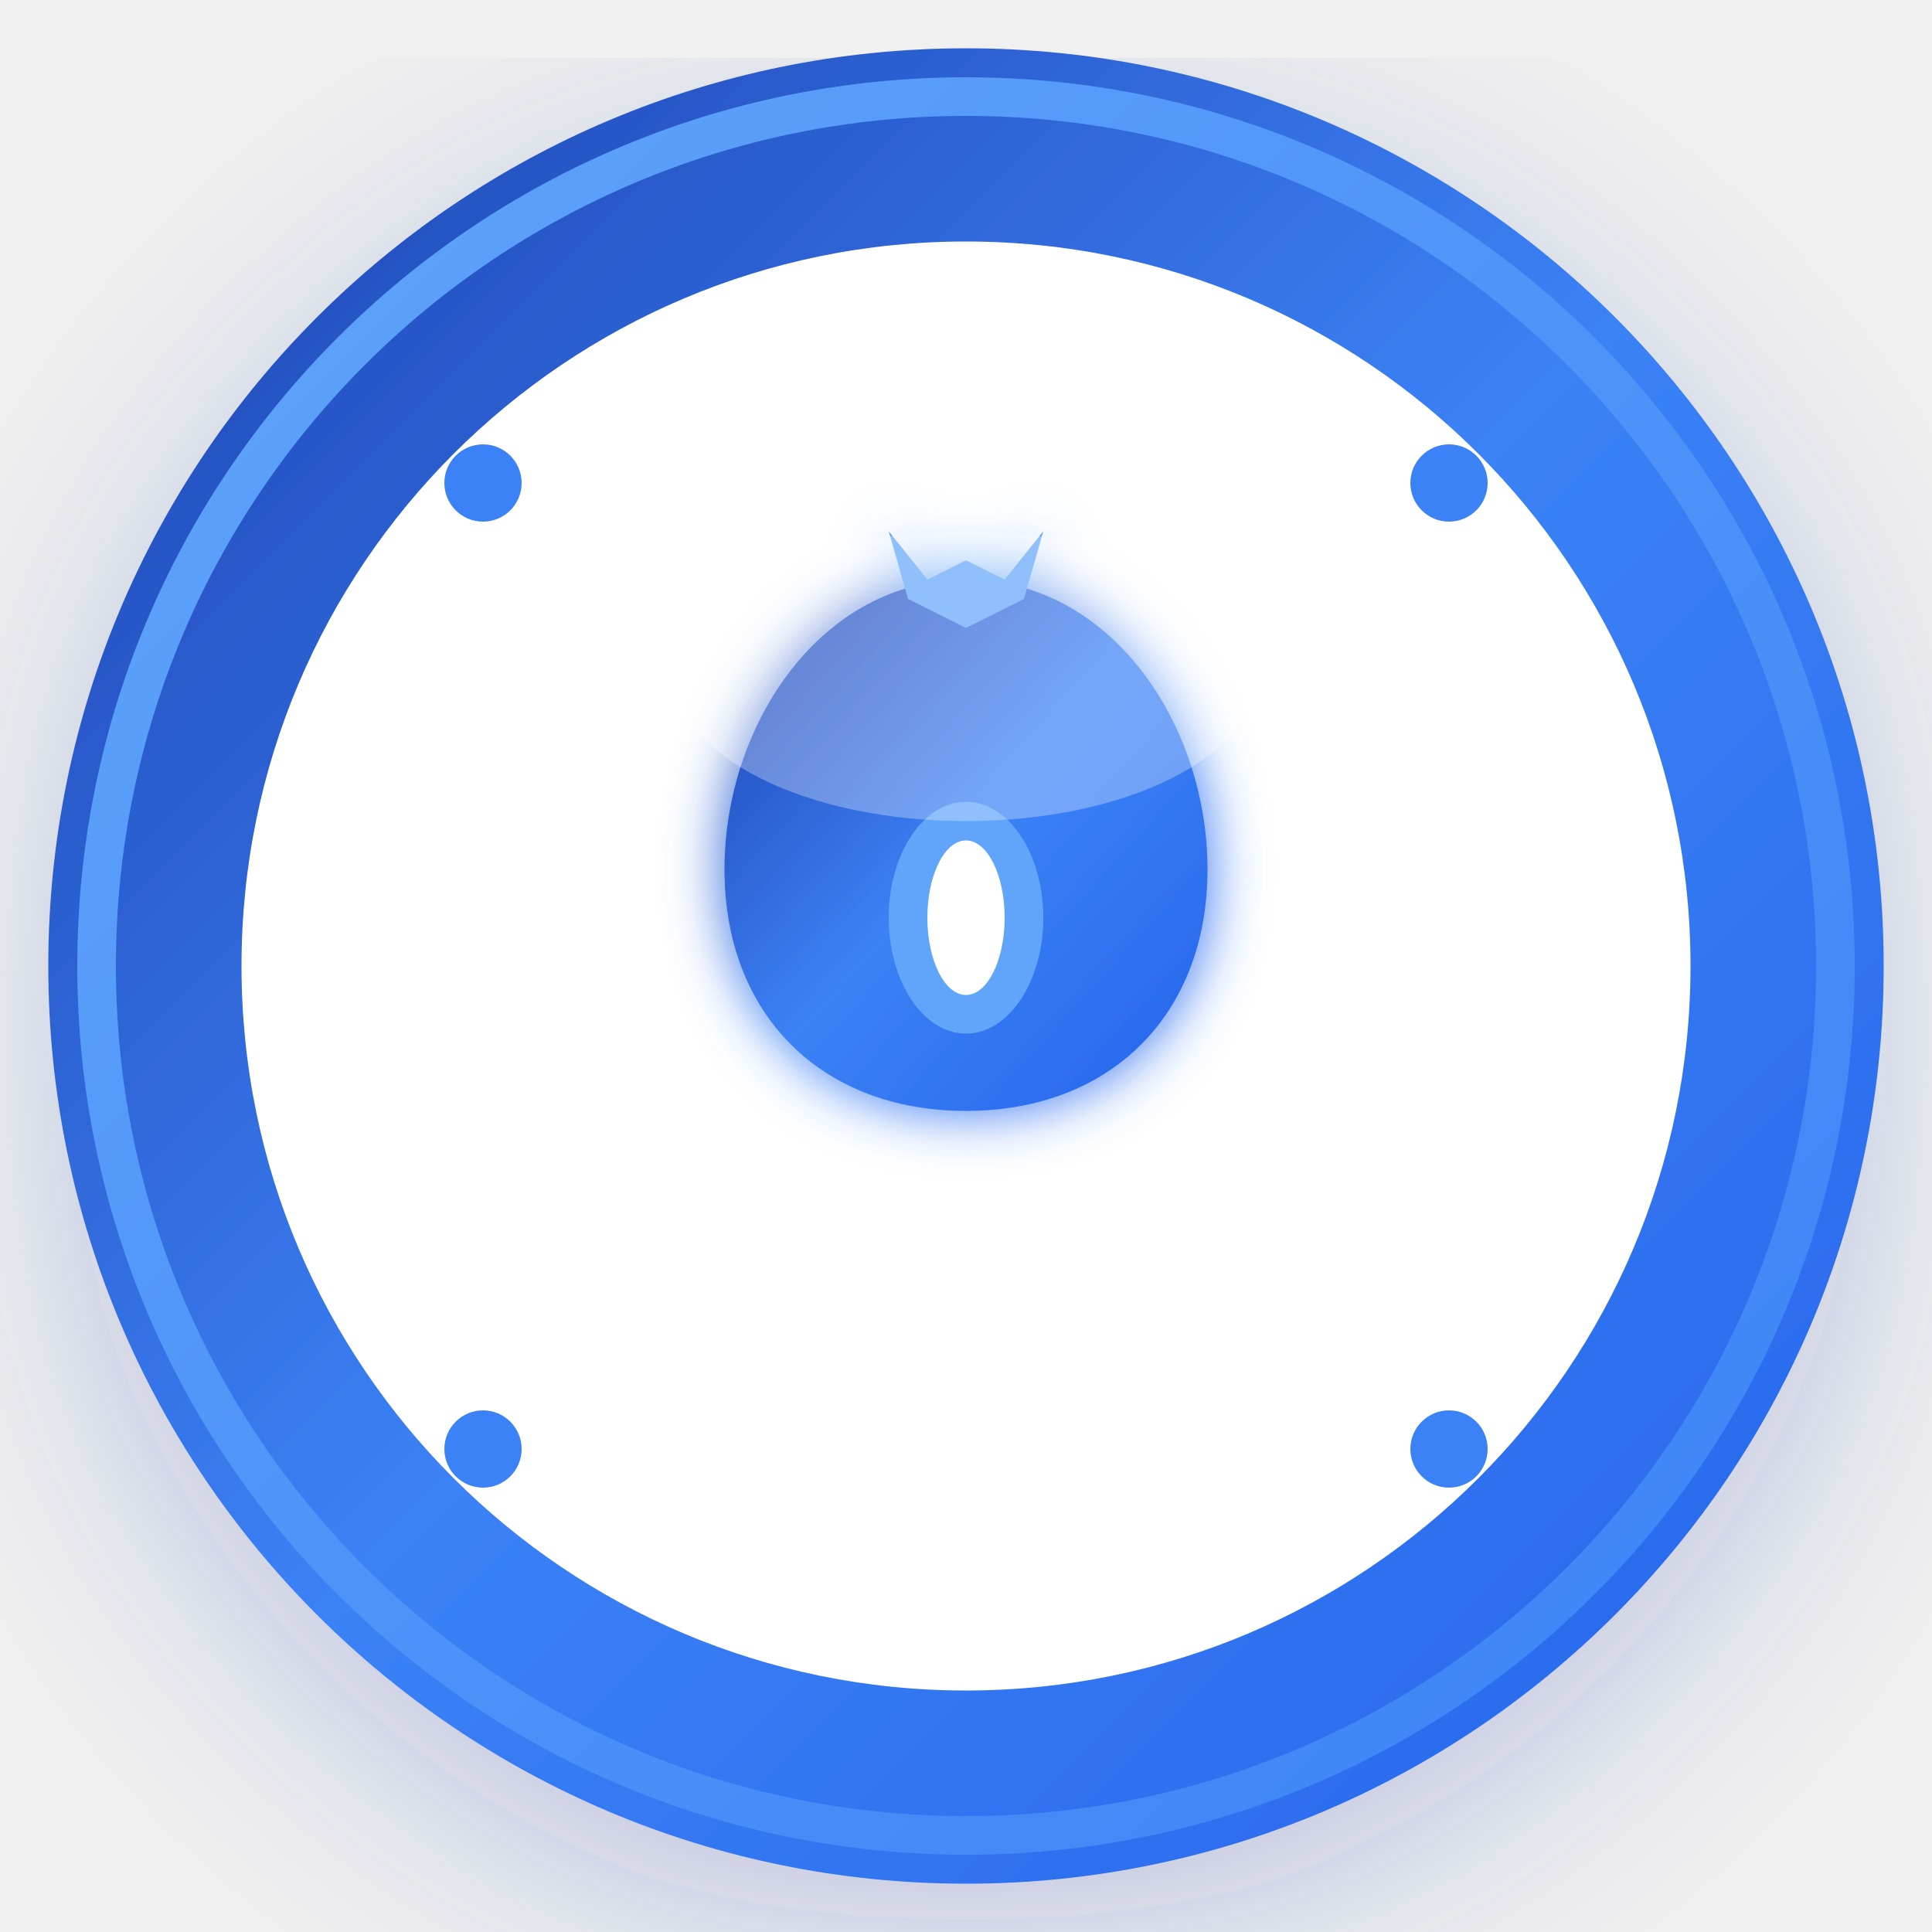
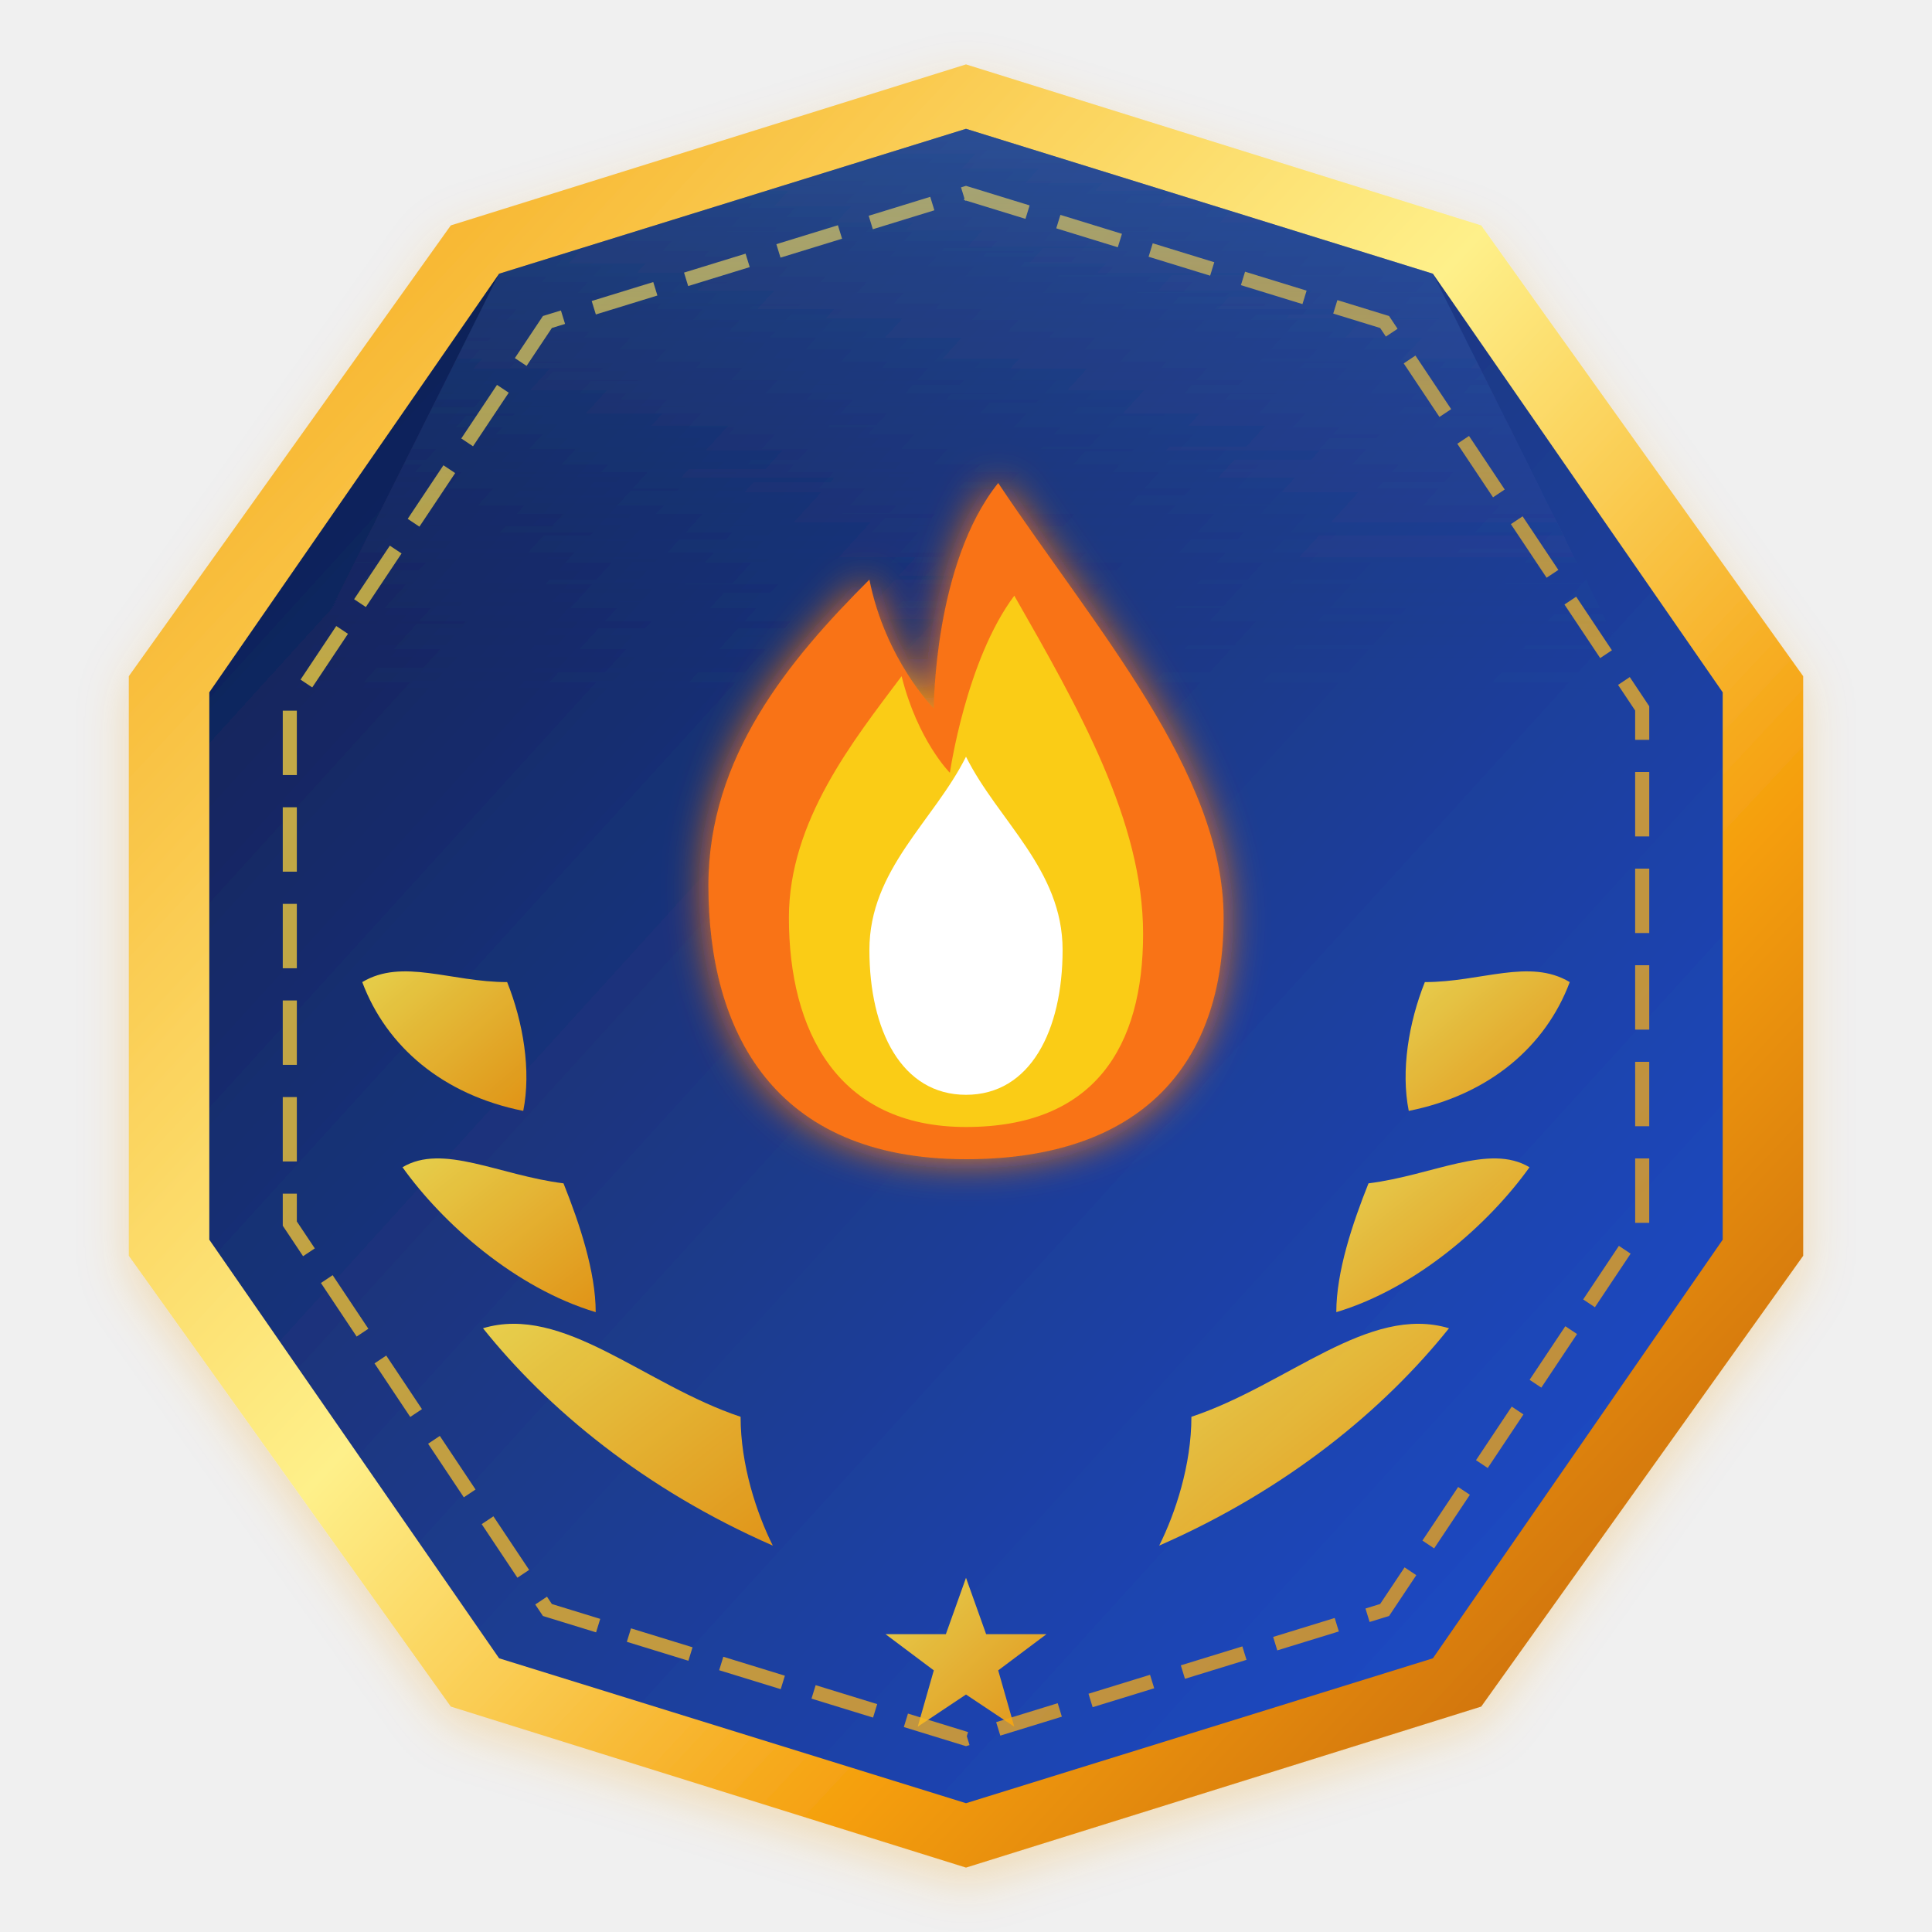
- <svg xmlns="http://www.w3.org/2000/svg" viewBox="0 0 200 200">
+ <svg xmlns="http://www.w3.org/2000/svg" viewBox="0 0 240 240" width="100%" height="100%">
  <defs>
-     <linearGradient id="badgeGradient22" x1="0%" y1="0%" x2="100%" y2="100%">
-       <stop offset="0%" style="stop-color:#1e40af;stop-opacity:1" />
-       <stop offset="50%" style="stop-color:#3b82f6;stop-opacity:1" />
-       <stop offset="100%" style="stop-color:#2563eb;stop-opacity:1" />
+     <linearGradient id="shieldBg" x1="0%" y1="0%" x2="100%" y2="100%">
+       <stop offset="0%" stop-color="#0a1945" />
+       <stop offset="50%" stop-color="#1e3a8a" />
+       <stop offset="100%" stop-color="#1d4ed8" />
    </linearGradient>
-     <linearGradient id="blueAccent22" x1="0%" y1="0%" x2="100%" y2="100%">
-       <stop offset="0%" style="stop-color:#60a5fa;stop-opacity:1" />
-       <stop offset="100%" style="stop-color:#3b82f6;stop-opacity:1" />
+     <linearGradient id="shieldHighlight" x1="0%" y1="0%" x2="0%" y2="100%">
+       <stop offset="0%" stop-color="#60a5fa" stop-opacity="0.5" />
+       <stop offset="100%" stop-color="#1e3a8a" stop-opacity="0" />
    </linearGradient>
-     <filter id="shadow22" x="-20%" y="-20%" width="140%" height="140%">
-       <feDropShadow dx="0" dy="6" stdDeviation="12" flood-color="#1e40af" flood-opacity="0.25" />
+     <linearGradient id="tierRim" x1="0%" y1="0%" x2="100%" y2="100%">
+       <stop offset="0%" stop-color="#f59e0b" />
+       <stop offset="45%" stop-color="#fef08a" />
+       <stop offset="70%" stop-color="#f59e0b" />
+       <stop offset="100%" stop-color="#b45309" />
+     </linearGradient>
+     <linearGradient id="tierAccent" x1="0%" y1="0%" x2="100%" y2="100%">
+       <stop offset="0%" stop-color="#fde047" />
+       <stop offset="100%" stop-color="#f59e0b" />
+     </linearGradient>
+     <filter id="badgeShadow" x="-20%" y="-20%" width="140%" height="140%">
+       <feDropShadow dx="0" dy="8" stdDeviation="10" flood-color="#0a1945" flood-opacity="0.35" />
+       <feDropShadow dx="0" dy="2" stdDeviation="3" flood-color="#f59e0b" flood-opacity="0.25" />
    </filter>
-     <filter id="glow22" x="-50%" y="-50%" width="200%" height="200%">
-       <feGaussianBlur stdDeviation="3" result="coloredBlur" />
+     <filter id="iconGlow" x="-30%" y="-30%" width="160%" height="160%">
+       <feGaussianBlur stdDeviation="2.5" result="blur" />
      <feMerge>
-         <feMergeNode in="coloredBlur" />
+         <feMergeNode in="blur" />
        <feMergeNode in="SourceGraphic" />
      </feMerge>
    </filter>
  </defs>
-   <circle cx="100" cy="100" r="95" fill="url(#badgeGradient22)" filter="url(#shadow22)" />
-   <circle cx="100" cy="100" r="90" fill="none" stroke="url(#blueAccent22)" stroke-width="4" />
-   <circle cx="100" cy="100" r="75" fill="#ffffff" />
-   <g transform="translate(100, 100)" filter="url(#glow22)">
-     <path d="M0,-40 C-15,-40 -25,-25 -25,-10 C-25,5 -15,15 0,15 C15,15 25,5 25,-10 C25,-25 15,-40 0,-40 Z" fill="url(#badgeGradient22)" />
-     <ellipse cx="0" cy="-5" rx="8" ry="12" fill="#60a5fa" />
-     <ellipse cx="0" cy="-5" rx="4" ry="8" fill="#ffffff" />
-     <path d="M-8,-45 L-4,-40 L0,-42 L4,-40 L8,-45 L6,-38 L0,-35 L-6,-38 Z" fill="#60a5fa" />
+   <g filter="url(#badgeShadow)">
+     <polygon points="120,8 184,28 224,84 224,156 184,212 120,232 56,212 16,156 16,84 56,28" fill="url(#tierRim)" />
+     <polygon points="120,16 178,34 214,86 214,154 178,206 120,224 62,206 26,154 26,86 62,34" fill="url(#shieldBg)" />
+     <polygon points="120,24 172,40 204,88 204,152 172,200 120,216 68,200 36,152 36,88 68,40" fill="none" stroke="url(#tierAccent)" stroke-width="1.75" stroke-opacity="0.75" stroke-dasharray="8 4" />
+     <path d="M62,34 L120,16 L178,34 L204,86 L36,86 Z" fill="url(#shieldHighlight)" opacity="0.6" />
  </g>
-   <circle cx="50" cy="50" r="4" fill="#3b82f6" />
-   <circle cx="150" cy="50" r="4" fill="#3b82f6" />
-   <circle cx="50" cy="150" r="4" fill="#3b82f6" />
-   <circle cx="150" cy="150" r="4" fill="#3b82f6" />
-   <ellipse cx="100" cy="70" rx="30" ry="15" fill="rgba(255,255,255,0.3)" />
+   <g fill="url(#tierAccent)" opacity="0.9">
+     <path d="M60,165 C68,175 80,185 96,192 C94,188 92,182 92,176 C80,172 70,162 60,165 Z" />
+     <path d="M50,145 C55,152 64,160 74,163 C74,158 72,152 70,147 C62,146 55,142 50,145 Z" />
+     <path d="M45,122 C48,130 55,136 65,138 C66,133 65,127 63,122 C56,122 50,119 45,122 Z" />
+     <path d="M180,165 C172,175 160,185 144,192 C146,188 148,182 148,176 C160,172 170,162 180,165 Z" />
+     <path d="M190,145 C185,152 176,160 166,163 C166,158 168,152 170,147 C178,146 185,142 190,145 Z" />
+     <path d="M195,122 C192,130 185,136 175,138 C174,133 175,127 177,122 C184,122 190,119 195,122 Z" />
+     <polygon points="120,196 122.5,203 130,203 124,207.5 126,214.5 120,210.5 114,214.5 116,207.5 110,203 117.5,203" fill="url(#tierAccent)" />
+   </g>
+   <g transform="translate(120, 106)" filter="url(#iconGlow)">
+     <path d="M0,38 C-24,38 -32,22 -32,4 C-32,-12 -22,-24 -12,-34 C-10,-24 -4,-18 -4,-18 C-4,-18 -4,-36 4,-46 C16,-28 32,-10 32,8 C32,26 22,38 0,38 Z" fill="#f97316" />
+     <path d="M0,34 C-16,34 -22,22 -22,8 C-22,-4 -14,-14 -8,-22 C-6,-14 -2,-10 -2,-10 C-2,-10 0,-24 6,-32 C14,-18 22,-4 22,10 C22,24 16,34 0,34 Z" fill="#facc15" />
+     <path d="M0,30 C-8,30 -12,22 -12,12 C-12,2 -4,-4 0,-12 C4,-4 12,2 12,12 C12,22 8,30 0,30 Z" fill="#ffffff" />
+   </g>
</svg>
